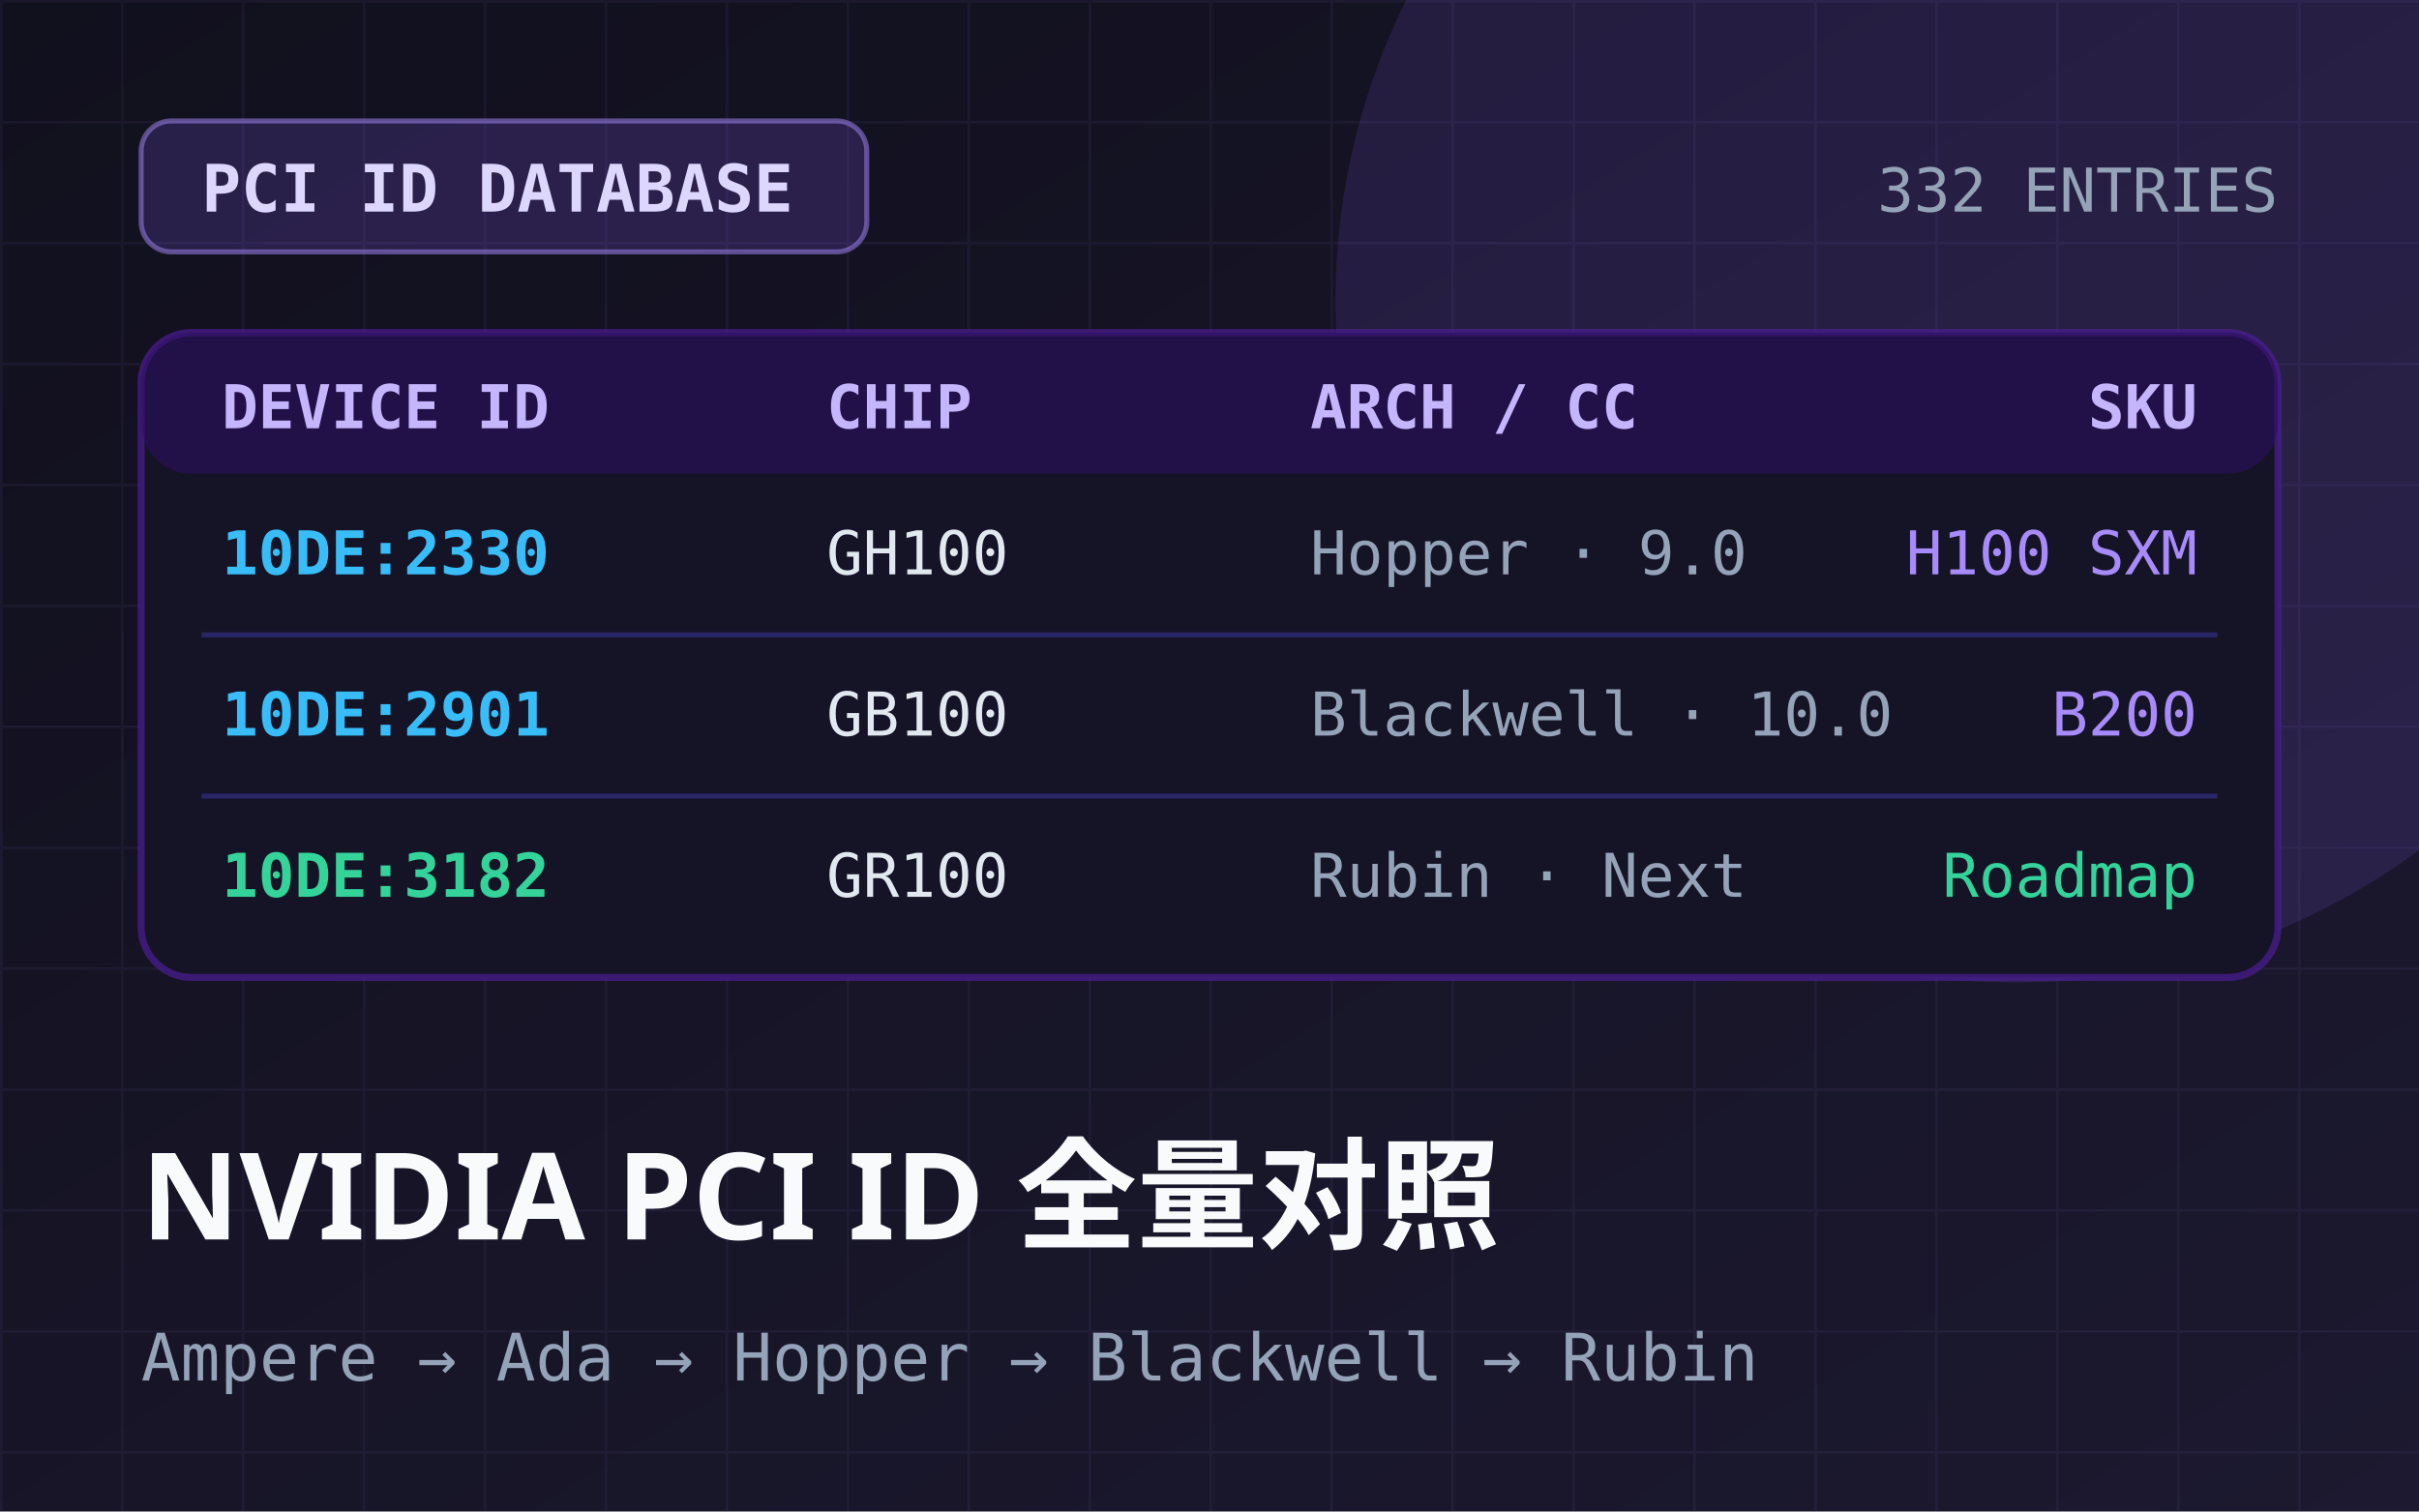
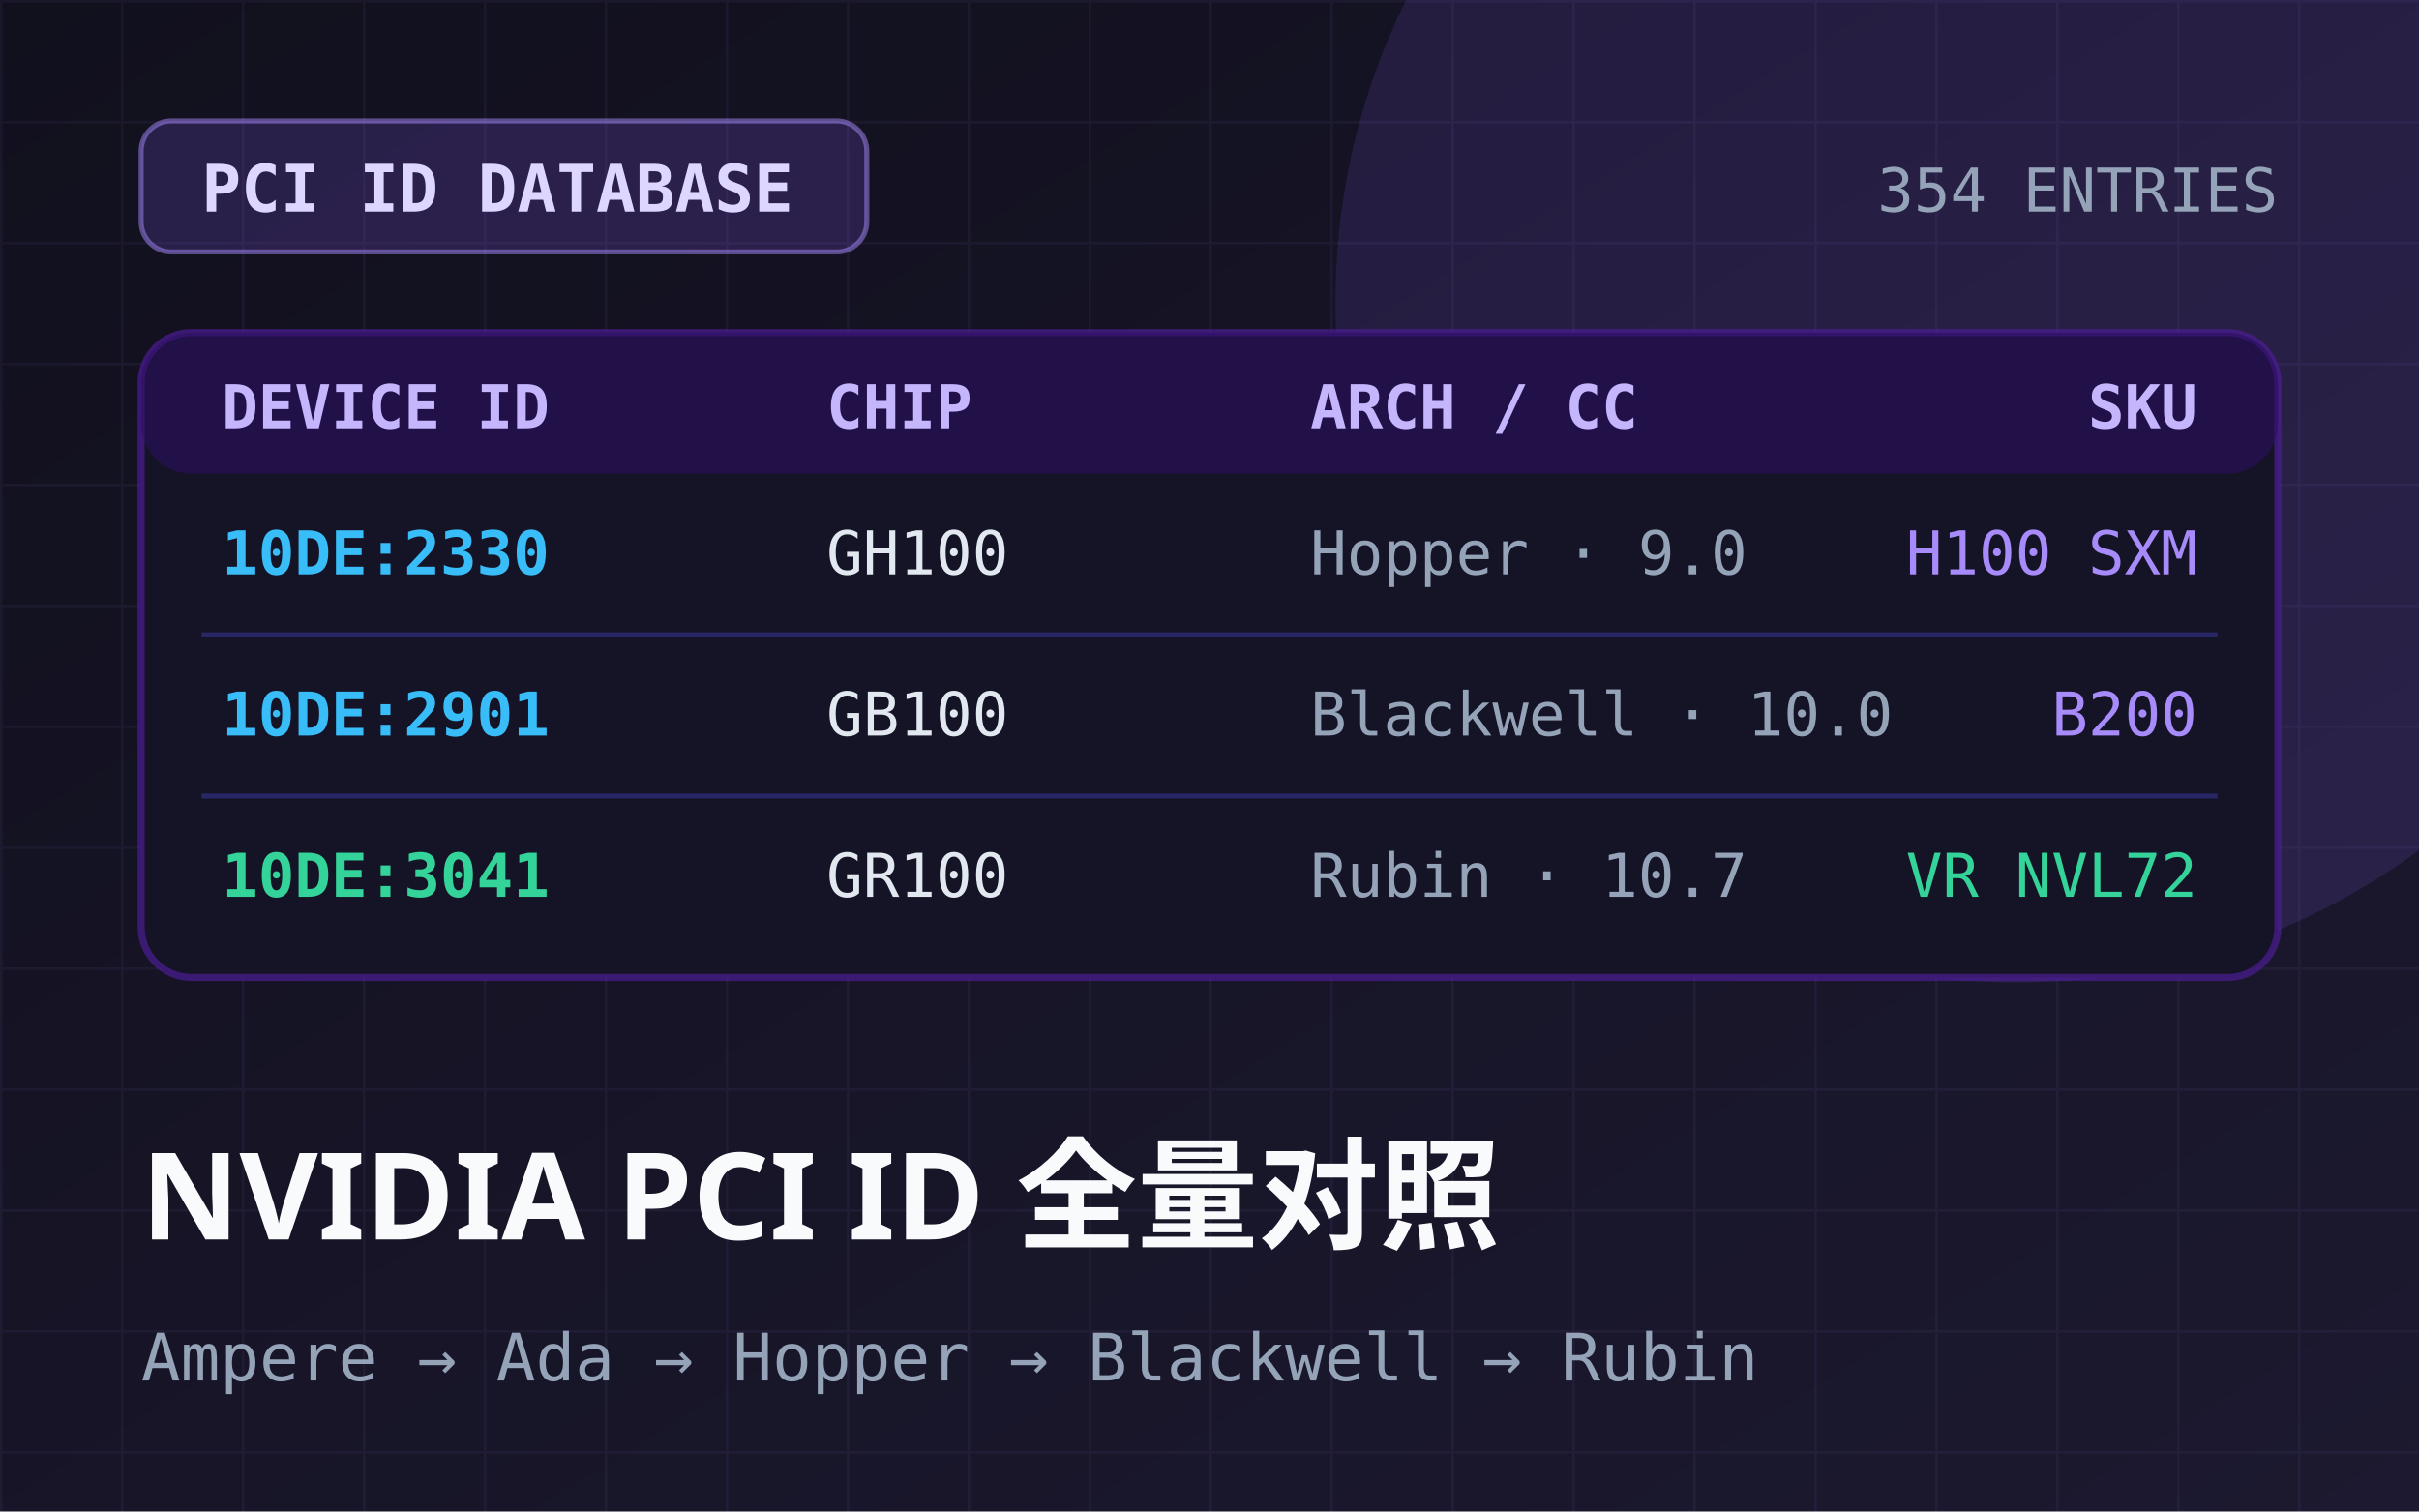
<svg xmlns="http://www.w3.org/2000/svg" viewBox="0 0 480 300" width="480" height="300" role="img" aria-label="NVIDIA GPU PCI Device ID 全量对照封面图">
  <defs>
    <linearGradient id="g" x1="0" y1="0" x2="1" y2="1">
      <stop offset="0%" stop-color="#11101d" />
      <stop offset="100%" stop-color="#1c1930" />
    </linearGradient>
    <pattern id="grid" width="24" height="24" patternUnits="userSpaceOnUse">
      <path d="M24 0H0V24" fill="none" stroke="#a78bfa" stroke-opacity="0.06" stroke-width="1" />
    </pattern>
  </defs>
  <rect width="480" height="300" fill="url(#g)" />
  <rect width="480" height="300" fill="url(#grid)" />
  <circle cx="400" cy="60" r="135" fill="#8b5cf6" opacity="0.14" />
  <rect x="28" y="24" width="144" height="26" rx="6" fill="#8b5cf6" fill-opacity="0.2" stroke="#a78bfa" stroke-opacity="0.5" />
  <text x="40" y="42" fill="#ddd6fe" font-family="Consolas,monospace" font-size="13" font-weight="700">PCI ID DATABASE</text>
-   <text x="452" y="42" text-anchor="end" fill="#94a3b8" font-family="Consolas,monospace" font-size="12">332 ENTRIES</text>
+   <text x="452" y="42" text-anchor="end" fill="#94a3b8" font-family="Consolas,monospace" font-size="12">354 ENTRIES</text>
  <rect x="28" y="66" width="424" height="128" rx="10" fill="#151326" stroke="#4c1d95" stroke-opacity="0.7" stroke-width="1.4" />
  <rect x="28" y="66" width="424" height="28" rx="10" fill="#2e1065" fill-opacity="0.55" />
  <g font-family="Consolas,monospace" font-size="12">
    <text x="44" y="85" fill="#c4b5fd" font-weight="700">DEVICE ID</text>
    <text x="164" y="85" fill="#c4b5fd" font-weight="700">CHIP</text>
    <text x="260" y="85" fill="#c4b5fd" font-weight="700">ARCH / CC</text>
    <text x="436" y="85" text-anchor="end" fill="#c4b5fd" font-weight="700">SKU</text>
    <text x="44" y="114" fill="#38bdf8" font-weight="700">10DE:2330</text>
    <text x="164" y="114" fill="#e2e8f0">GH100</text>
    <text x="260" y="114" fill="#94a3b8">Hopper · 9.0</text>
    <text x="436" y="114" text-anchor="end" fill="#a78bfa">H100 SXM</text>
    <line x1="40" y1="126" x2="440" y2="126" stroke="#312e81" stroke-opacity="0.7" />
    <text x="44" y="146" fill="#38bdf8" font-weight="700">10DE:2901</text>
    <text x="164" y="146" fill="#e2e8f0">GB100</text>
    <text x="260" y="146" fill="#94a3b8">Blackwell · 10.0</text>
    <text x="436" y="146" text-anchor="end" fill="#a78bfa">B200</text>
    <line x1="40" y1="158" x2="440" y2="158" stroke="#312e81" stroke-opacity="0.7" />
-     <text x="44" y="178" fill="#34d399" font-weight="700">10DE:3182</text>
+     <text x="44" y="178" fill="#34d399" font-weight="700">10DE:3041</text>
    <text x="164" y="178" fill="#e2e8f0">GR100</text>
-     <text x="260" y="178" fill="#94a3b8">Rubin · Next</text>
-     <text x="436" y="178" text-anchor="end" fill="#34d399">Roadmap</text>
+     <text x="260" y="178" fill="#94a3b8">Rubin · 10.7</text>
+     <text x="436" y="178" text-anchor="end" fill="#34d399">VR NVL72</text>
  </g>
  <text x="28" y="246" fill="#f8fafc" font-family="system-ui,'Microsoft YaHei',sans-serif" font-size="24" font-weight="700">NVIDIA PCI ID 全量对照</text>
  <text x="28" y="274" fill="#94a3b8" font-family="Consolas,monospace" font-size="13">Ampere → Ada → Hopper → Blackwell → Rubin</text>
</svg>
